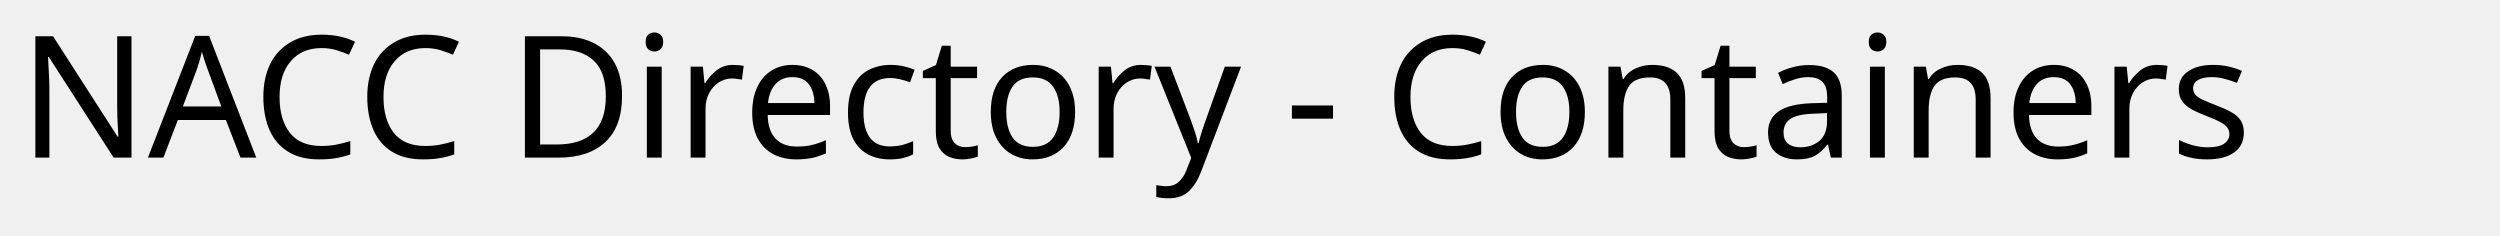
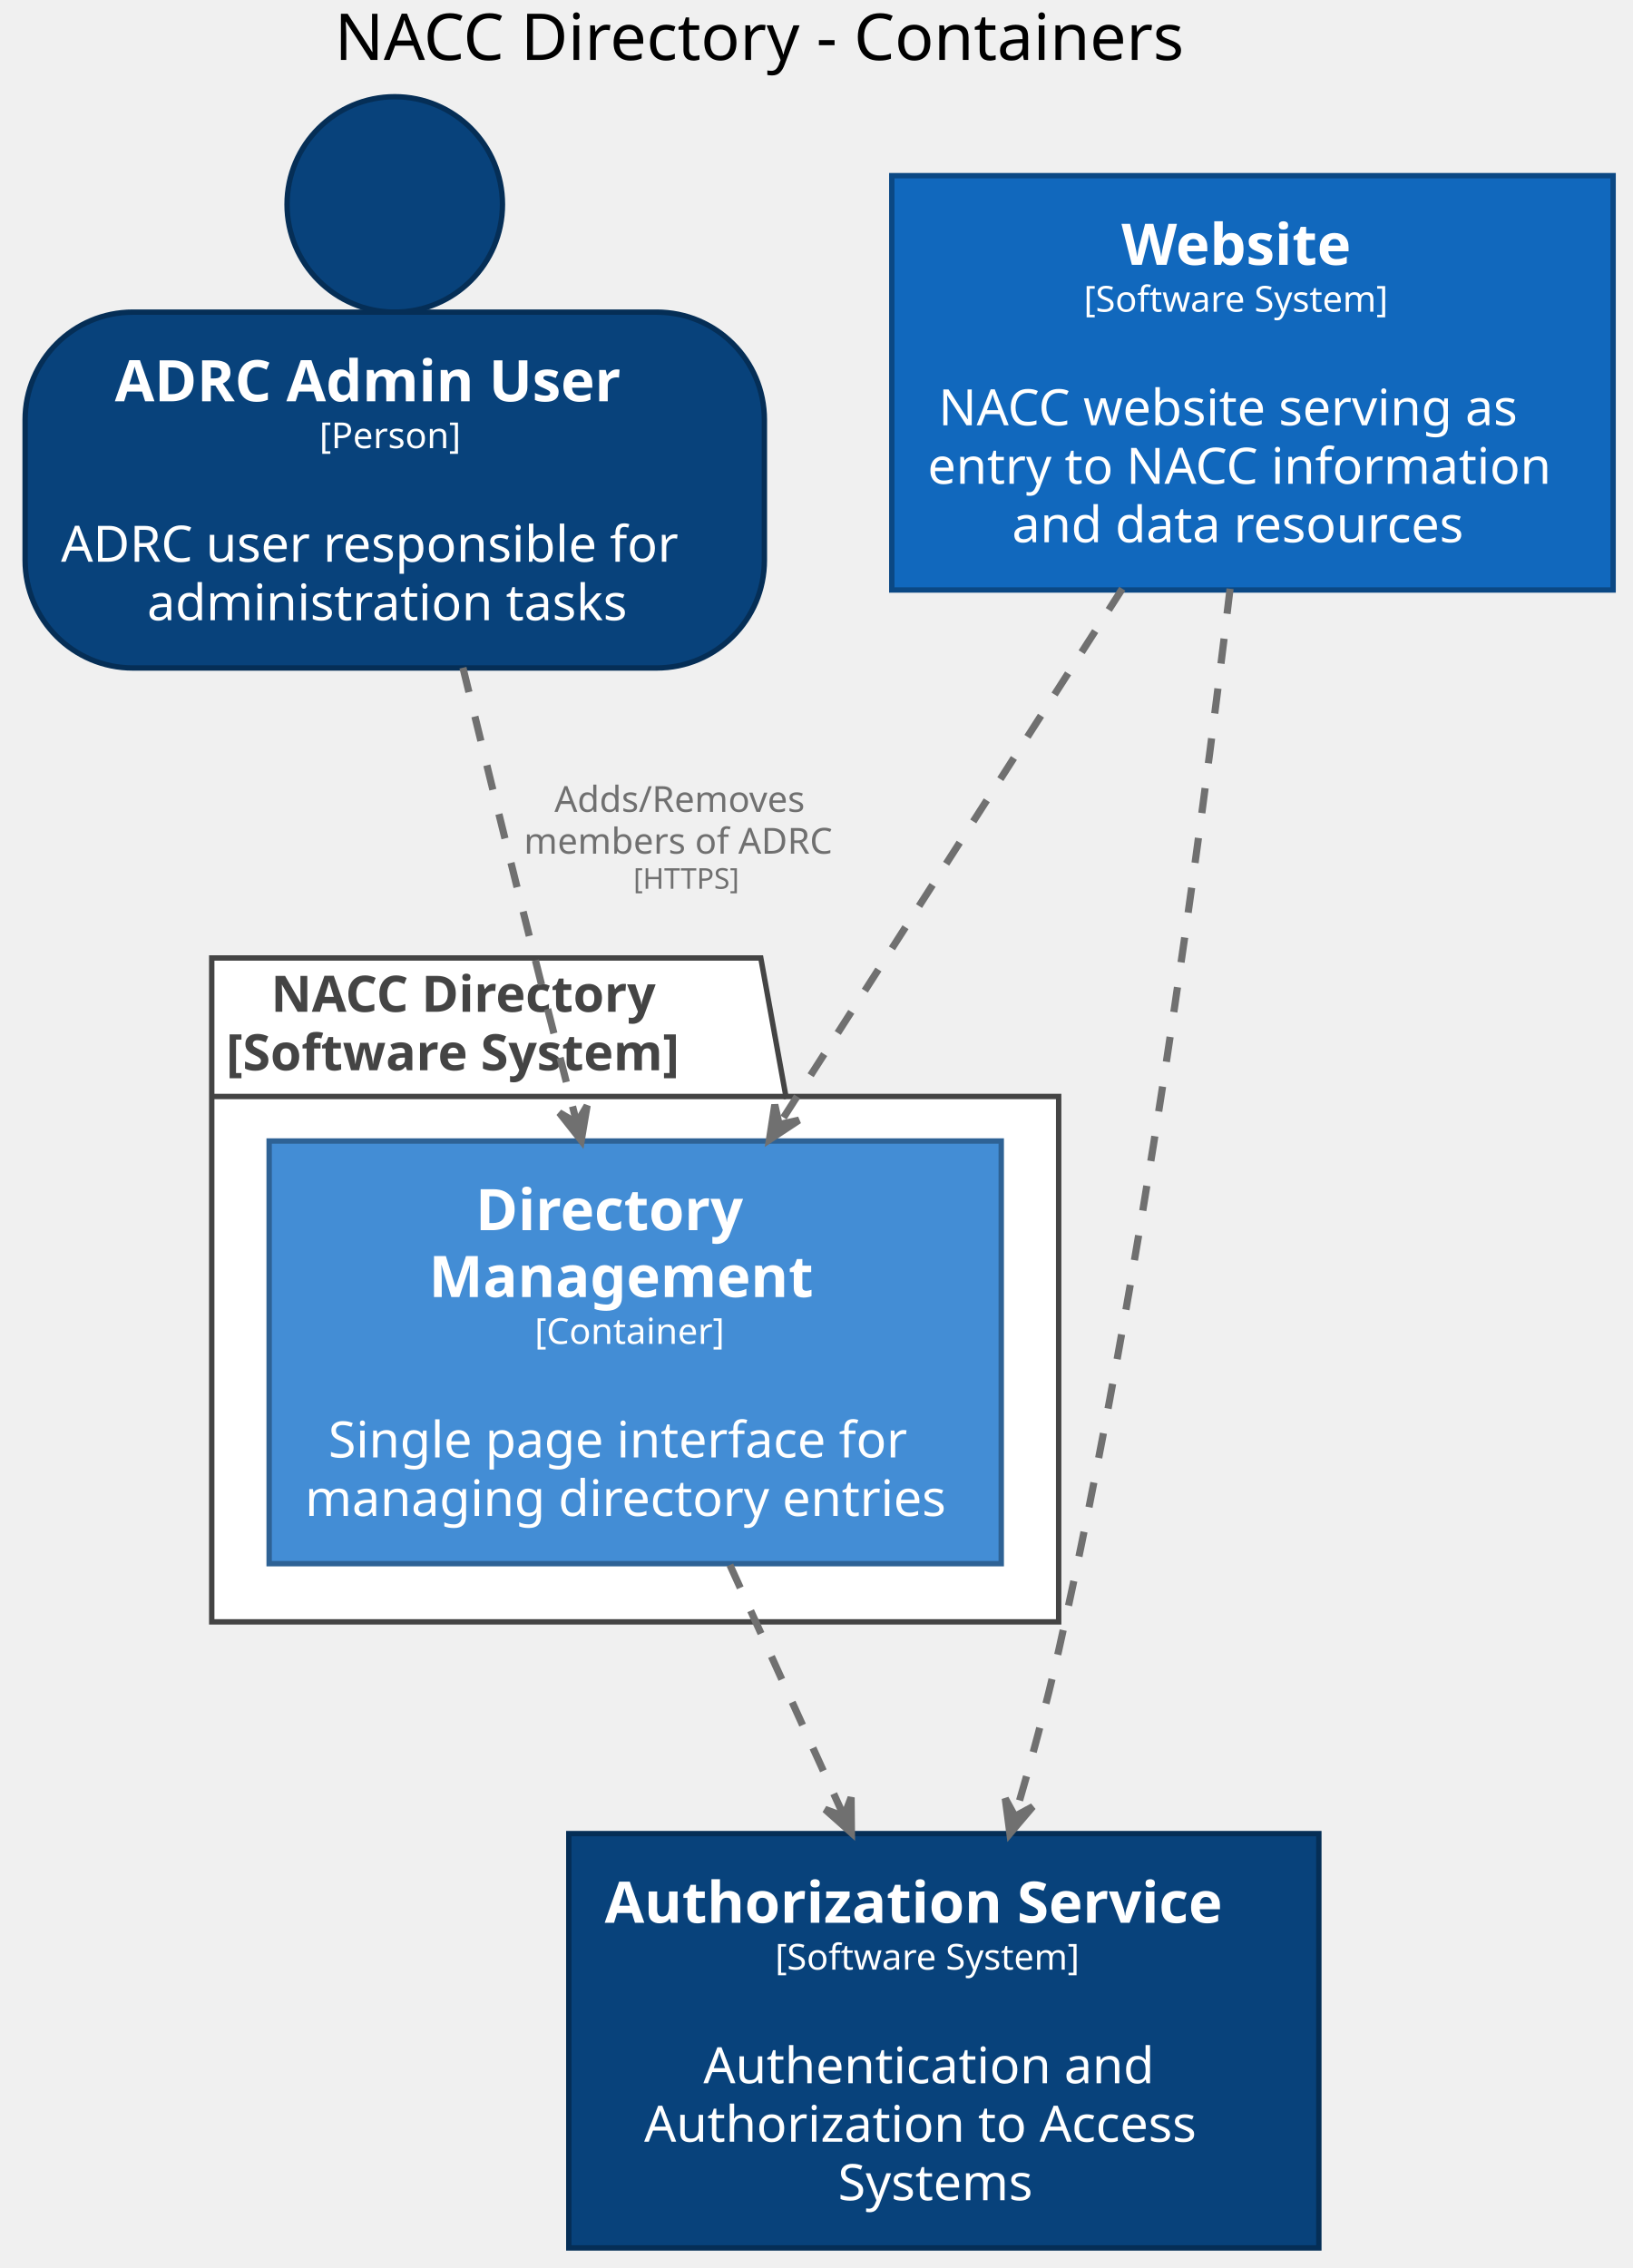
- <svg xmlns="http://www.w3.org/2000/svg" contentScriptType="application/ecmascript" contentStyleType="text/css" height="25px" preserveAspectRatio="none" style="width:265px;height:25px;background:#FFFFFF;" version="1.1" viewBox="0 0 265 25" width="265px" zoomAndPan="magnify">
+ <svg xmlns="http://www.w3.org/2000/svg" contentScriptType="application/ecmascript" contentStyleType="text/css" height="632px" preserveAspectRatio="none" style="width:455px;height:632px;background:#FFFFFF;" version="1.1" viewBox="0 0 455 632" width="455px" zoomAndPan="magnify">
  <defs />
  <g>
-     <text fill="#000000" font-family="sans-serif" font-size="18" lengthAdjust="spacing" textLength="256" x="2" y="16.708">NACC Directory - Containers</text>
+     <text fill="#000000" font-family="sans-serif" font-size="18" lengthAdjust="spacing" textLength="256" x="93.25" y="16.708">NACC Directory - Containers</text>
+     <polygon fill="#FFFFFF" points="59,266.953,212,266.953,219,305.547,295,305.547,295,451.953,59,451.953,59,266.953" style="stroke:#444444;stroke-width:1.5;" />
+     <line style="stroke:#444444;stroke-width:1.5;" x1="59" x2="219" y1="305.547" y2="305.547" />
+     <text fill="#444444" font-family="sans-serif" font-size="14" font-weight="bold" lengthAdjust="spacing" textLength="122" x="75.5" y="281.948">NACC Directory</text>
+     <text fill="#444444" font-family="sans-serif" font-size="14" font-weight="bold" lengthAdjust="spacing" textLength="147" x="63" y="298.245">[Software System]</text>
+     <rect fill="#438DD5" height="117.781" style="stroke:#2E6295;stroke-width:1.5;" width="204" x="75" y="317.953" />
+     <text fill="#FFFFFF" font-family="sans-serif" font-size="16" font-weight="bold" lengthAdjust="spacing" textLength="83" x="132.5" y="342.805">Directory</text>
+     <text fill="#FFFFFF" font-family="sans-serif" font-size="16" font-weight="bold" lengthAdjust="spacing" textLength="115" x="119.5" y="361.43">Management</text>
+     <text fill="#FFFFFF" font-family="sans-serif" font-size="10" lengthAdjust="spacing" textLength="56" x="149" y="374.485">[Container]</text>
+     <text fill="#FFFFFF" font-family="sans-serif" font-size="14" lengthAdjust="spacing" textLength="0" x="179" y="389.839" />
+     <text fill="#FFFFFF" font-family="sans-serif" font-size="14" lengthAdjust="spacing" textLength="167" x="91.5" y="406.136">Single page interface for</text>
+     <text fill="#FFFFFF" font-family="sans-serif" font-size="14" lengthAdjust="spacing" textLength="184" x="85" y="422.433">managing directory entries</text>
+     <ellipse cx="110" cy="56.966" fill="#08427B" rx="30.013" ry="30.013" style="stroke:#052E56;stroke-width:1.5;" />
+     <rect fill="#08427B" height="99.156" rx="30.013" ry="30.013" style="stroke:#052E56;stroke-width:1.5;" width="206" x="7" y="86.98" />
+     <text fill="#FFFFFF" font-family="sans-serif" font-size="16" font-weight="bold" lengthAdjust="spacing" textLength="156" x="32" y="111.831">ADRC Admin User</text>
+     <text fill="#FFFFFF" font-family="sans-serif" font-size="10" lengthAdjust="spacing" textLength="42" x="89" y="124.887">[Person]</text>
+     <text fill="#FFFFFF" font-family="sans-serif" font-size="14" lengthAdjust="spacing" textLength="0" x="112" y="140.24" />
+     <text fill="#FFFFFF" font-family="sans-serif" font-size="14" lengthAdjust="spacing" textLength="182" x="17" y="156.537">ADRC user responsible for</text>
+     <text fill="#FFFFFF" font-family="sans-serif" font-size="14" lengthAdjust="spacing" textLength="138" x="41" y="172.834">administration tasks</text>
+     <rect fill="#08427B" height="115.453" style="stroke:#052E56;stroke-width:1.5;" width="209" x="158.5" y="510.953" />
+     <text fill="#FFFFFF" font-family="sans-serif" font-size="16" font-weight="bold" lengthAdjust="spacing" textLength="189" x="168.5" y="535.805">Authorization Service</text>
+     <text fill="#FFFFFF" font-family="sans-serif" font-size="10" lengthAdjust="spacing" textLength="94" x="216" y="548.86">[Software System]</text>
+     <text fill="#FFFFFF" font-family="sans-serif" font-size="14" lengthAdjust="spacing" textLength="0" x="265" y="564.214" />
+     <text fill="#FFFFFF" font-family="sans-serif" font-size="14" lengthAdjust="spacing" textLength="130" x="196" y="580.511">Authentication and</text>
+     <text fill="#FFFFFF" font-family="sans-serif" font-size="14" lengthAdjust="spacing" textLength="163" x="179.5" y="596.808">Authorization to Access</text>
+     <text fill="#FFFFFF" font-family="sans-serif" font-size="14" lengthAdjust="spacing" textLength="59" x="233.5" y="613.105">Systems</text>
+     <rect fill="#1168BD" height="115.453" style="stroke:#0B4884;stroke-width:1.5;" width="201" x="248.5" y="48.953" />
+     <text fill="#FFFFFF" font-family="sans-serif" font-size="16" font-weight="bold" lengthAdjust="spacing" textLength="73" x="312.5" y="73.805">Website</text>
+     <text fill="#FFFFFF" font-family="sans-serif" font-size="10" lengthAdjust="spacing" textLength="94" x="302" y="86.86">[Software System]</text>
+     <text fill="#FFFFFF" font-family="sans-serif" font-size="14" lengthAdjust="spacing" textLength="0" x="351" y="102.214" />
+     <text fill="#FFFFFF" font-family="sans-serif" font-size="14" lengthAdjust="spacing" textLength="171" x="261.5" y="118.511">NACC website serving as</text>
+     <text fill="#FFFFFF" font-family="sans-serif" font-size="14" lengthAdjust="spacing" textLength="177" x="258.5" y="134.808">entry to NACC information</text>
+     <text fill="#FFFFFF" font-family="sans-serif" font-size="14" lengthAdjust="spacing" textLength="134" x="282" y="151.105">and data resources</text>
+     <path d="M312.73,164.063 C284.76,207.743 246.08,268.113 217.17,313.243 " fill="none" id="Website-to-NACCDirectory.DirectoryManagement" style="stroke:#707070;stroke-width:2.0;stroke-dasharray:7.0,7.0;" />
+     <polygon fill="#707070" points="214.41,317.563,222.633,312.143,217.107,313.353,215.897,307.827,214.41,317.563" style="stroke:#707070;stroke-width:2.0;" />
+     <text fill="#000000" font-family="sans-serif" font-size="10" lengthAdjust="spacing" textLength="0" x="282" y="237.235" />
+     <path d="M129,186.063 C134.15,207.153 139.75,229.933 145,250.953 C150.03,271.083 155.61,293.023 160.69,312.813 " fill="none" id="ADRCAdminUser-to-NACCDirectory.DirectoryManagement" style="stroke:#707070;stroke-width:2.0;stroke-dasharray:7.0,7.0;" />
+     <polygon fill="#707070" points="161.97,317.793,163.607,308.081,160.727,312.95,155.858,310.07,161.97,317.793" style="stroke:#707070;stroke-width:2.0;" />
+     <text fill="#707070" font-family="sans-serif" font-size="10" lengthAdjust="spacing" textLength="73" x="154.5" y="226.235">Adds/Removes</text>
+     <text fill="#707070" font-family="sans-serif" font-size="10" lengthAdjust="spacing" textLength="93" x="146" y="237.876">members of ADRC</text>
+     <text fill="#707070" font-family="sans-serif" font-size="8" lengthAdjust="spacing" textLength="32" x="176.5" y="247.66">[HTTPS]</text>
+     <path d="M203.39,436.093 C213.44,458.243 224.92,483.533 235.1,505.973 " fill="none" id="NACCDirectory.DirectoryManagement-to-AuthorizationService" style="stroke:#707070;stroke-width:2.0;stroke-dasharray:7.0,7.0;" />
+     <polygon fill="#707070" points="237.25,510.723,237.167,500.875,235.181,506.171,229.884,504.185,237.25,510.723" style="stroke:#707070;stroke-width:2.0;" />
+     <text fill="#000000" font-family="sans-serif" font-size="10" lengthAdjust="spacing" textLength="0" x="226" y="478.235" />
+     <path d="M342.76,164.063 C334.48,234.073 318.17,356.653 295,459.953 C291.63,474.973 287.29,490.973 282.9,505.913 " fill="none" id="Website-to-AuthorizationService" style="stroke:#707070;stroke-width:2.0;stroke-dasharray:7.0,7.0;" />
+     <polygon fill="#707070" points="281.41,510.933,287.791,503.431,282.823,506.137,280.117,501.17,281.41,510.933" style="stroke:#707070;stroke-width:2.0;" />
+     <text fill="#000000" font-family="sans-serif" font-size="10" lengthAdjust="spacing" textLength="0" x="334" y="380.735" />
  </g>
</svg>
